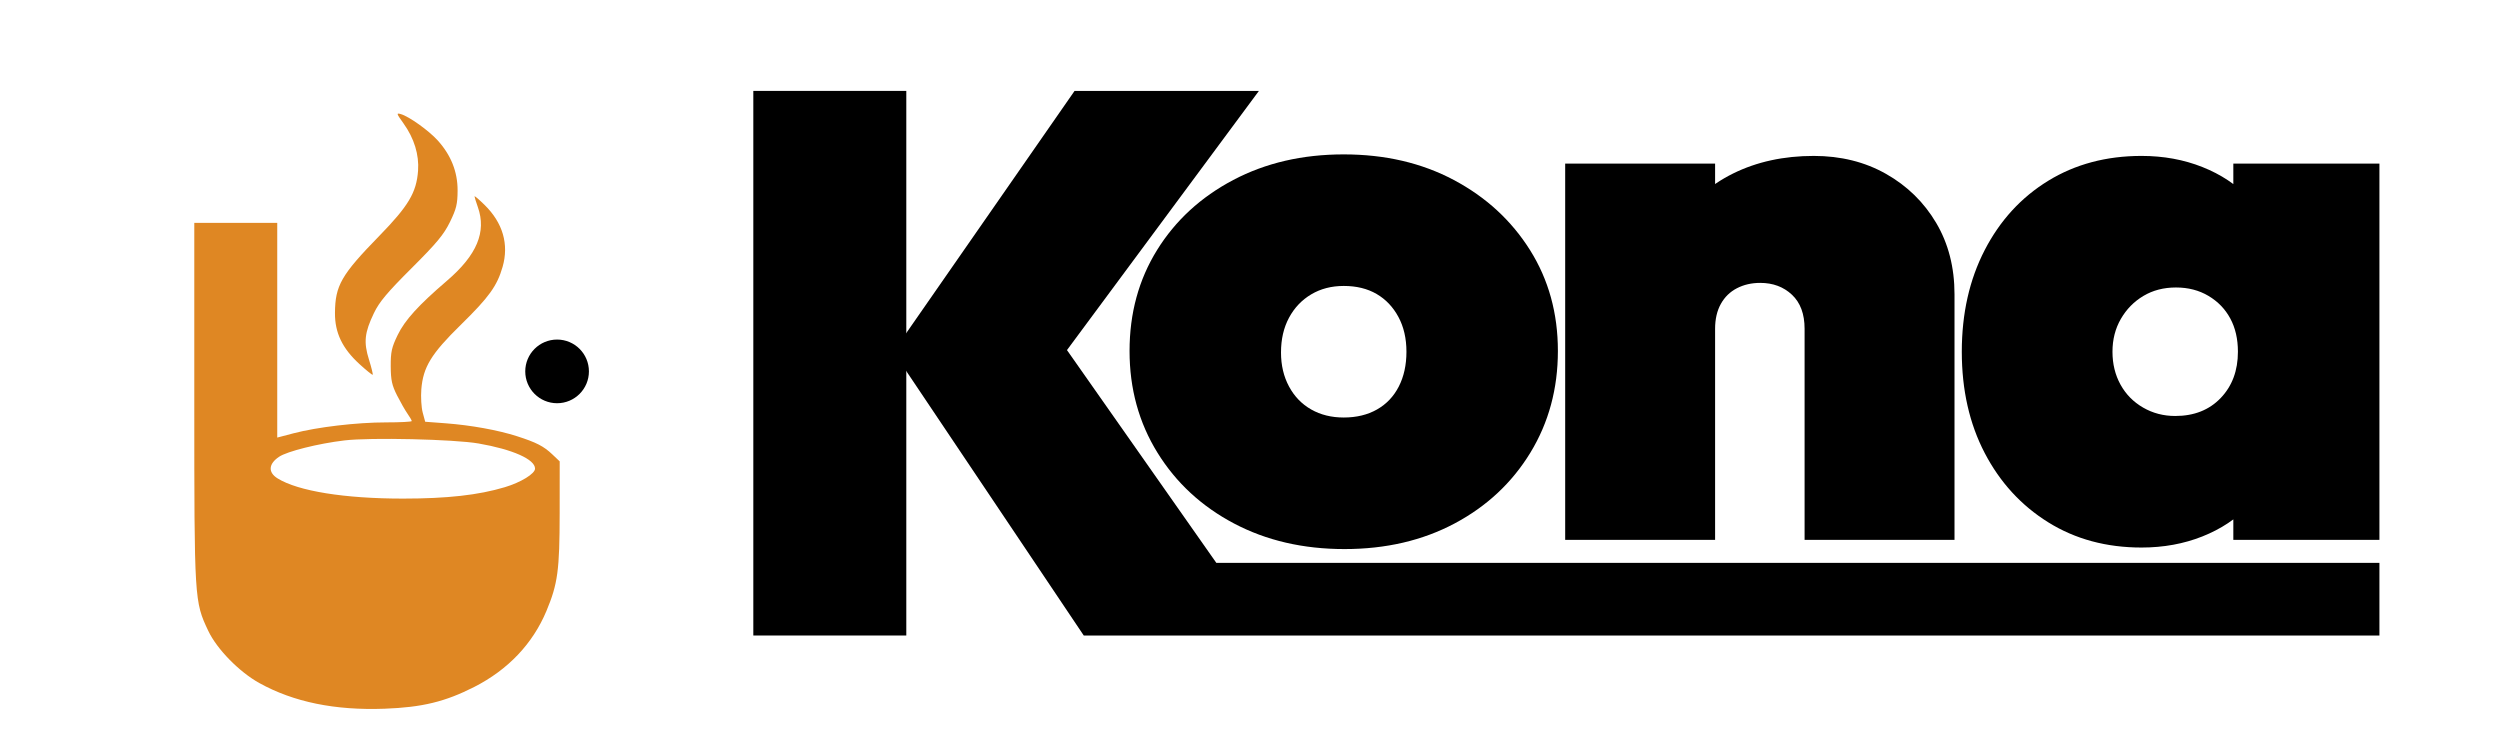
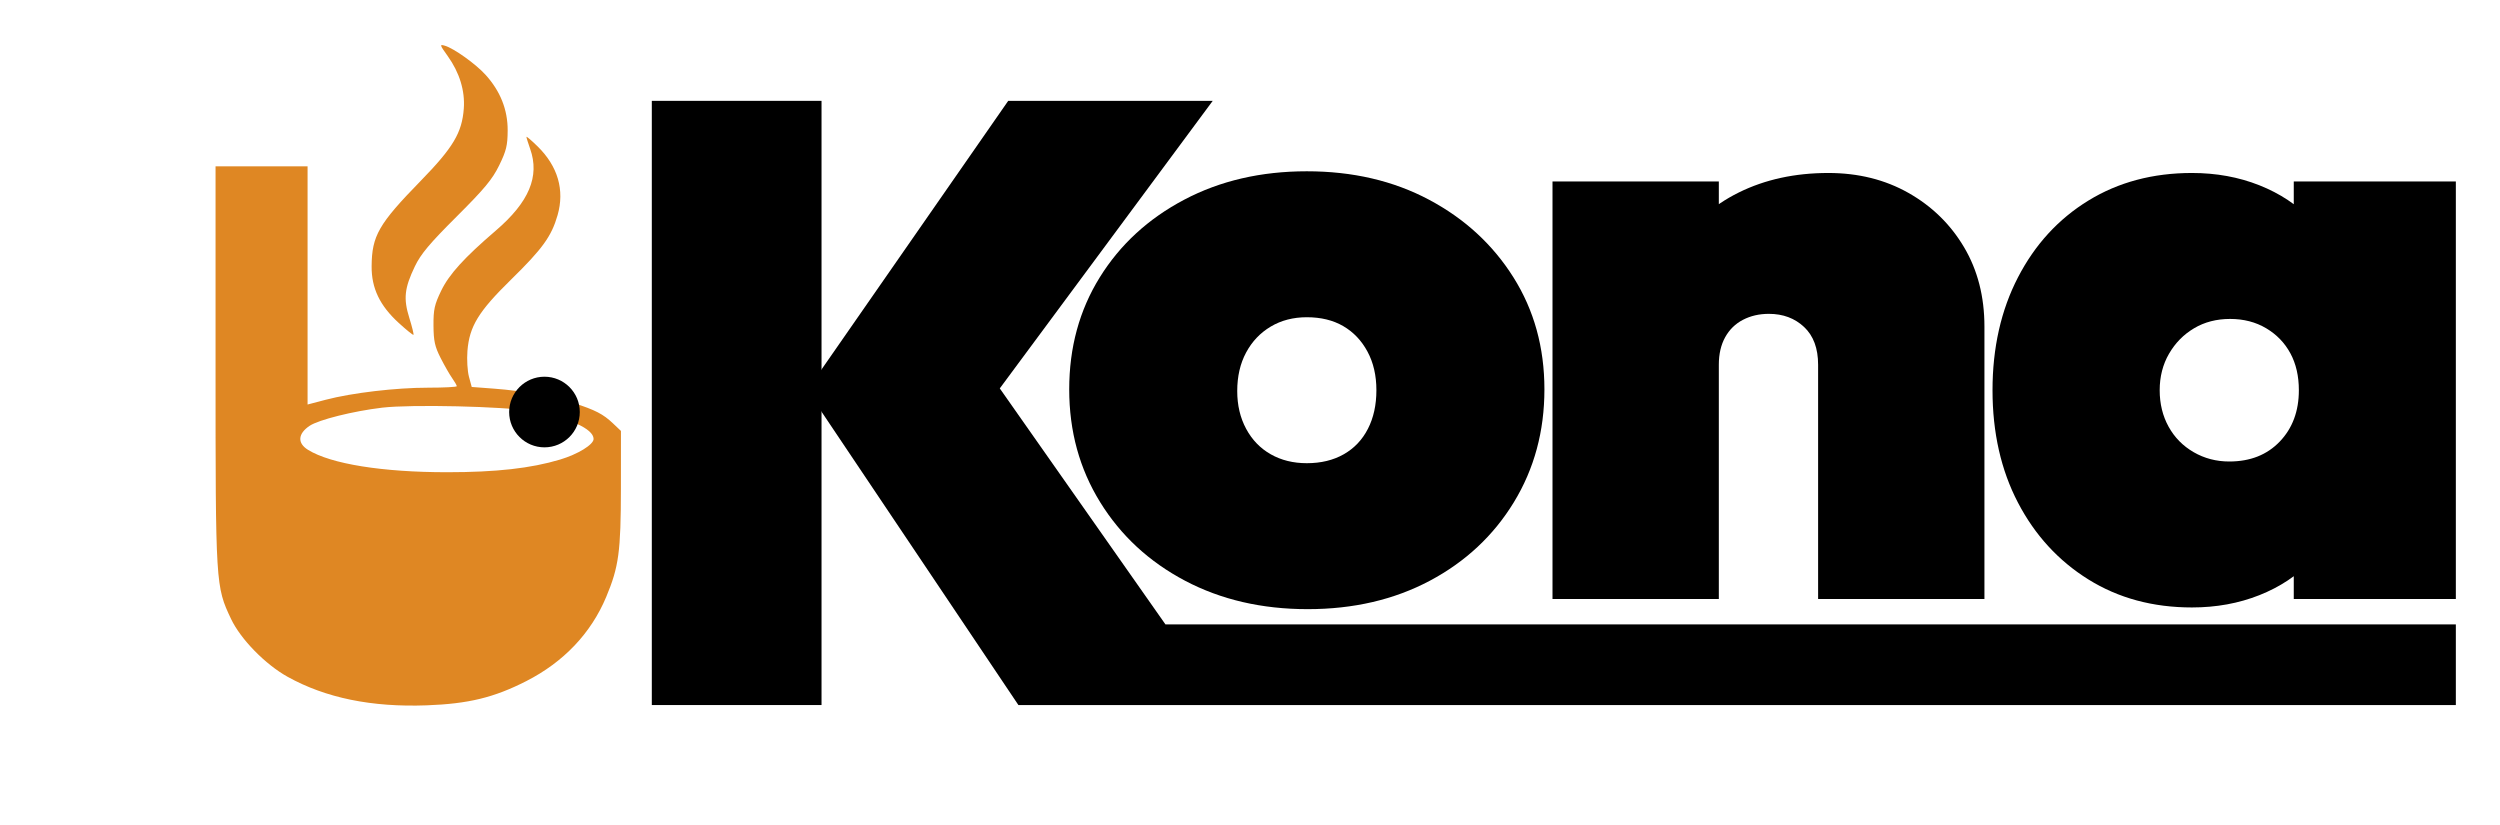
- <svg xmlns="http://www.w3.org/2000/svg" viewBox="0 0 188.48 56.00" fill="none" role="img" aria-label="Kona">
-   <g transform="translate(4.0 7.0) scale(0.1690141) translate(43 -8)">
+ <svg xmlns="http://www.w3.org/2000/svg" viewBox="0 0 169.89 56.00" fill="none" role="img" aria-label="Kona">
+   <g transform="translate(4.0 1.5) scale(0.1690141) translate(43 -8)">
    <path fill="#DF8723" fill-rule="evenodd" d="M 113.344 21.663 C 118.089 28.286, 120.341 35.629, 119.816 42.763 C 119.100 52.490, 115.550 58.448, 102.488 71.843 C 85.556 89.208, 82.844 93.929, 82.754 106.189 C 82.690 115.016, 86.038 122.006, 93.670 128.981 C 96.740 131.787, 99.401 133.932, 99.585 133.748 C 99.769 133.564, 99.016 130.513, 97.912 126.966 C 95.488 119.176, 95.938 114.983, 100.140 106.225 C 102.515 101.273, 106.053 97.055, 116.913 86.225 C 128.141 75.027, 131.296 71.230, 134.048 65.601 C 136.896 59.776, 137.426 57.597, 137.453 51.601 C 137.490 43.277, 134.533 35.810, 128.598 29.240 C 124.631 24.849, 115.850 18.567, 112.189 17.500 C 110.035 16.872, 110.113 17.154, 113.344 21.663 M 145 54.166 C 145 54.486, 145.675 56.662, 146.500 59 C 150.395 70.040, 146.055 80.375, 132.720 91.809 C 119.995 102.720, 113.937 109.385, 110.731 116 C 108.032 121.569, 107.587 123.574, 107.627 130 C 107.665 136.171, 108.168 138.475, 110.465 143 C 112 146.025, 114.099 149.694, 115.128 151.154 C 116.158 152.614, 117 154.077, 117 154.404 C 117 154.732, 111.848 155, 105.551 155 C 92.496 155, 74.880 157.076, 64.250 159.868 L 57 161.771 57 113.886 L 57 66 38.500 66 L 20 66 20 146.042 C 20 234.344, 20.034 234.898, 26.242 248 C 30.100 256.141, 40.019 266.280, 49 271.262 C 64.310 279.755, 82.791 283.541, 104.938 282.720 C 121.668 282.101, 131.946 279.600, 144.916 272.991 C 159.952 265.331, 170.963 253.739, 177.071 239.138 C 182.145 227.011, 182.963 220.959, 182.983 195.446 L 183 172.392 179.750 169.308 C 175.867 165.623, 172.654 163.965, 164 161.181 C 155.469 158.437, 143.442 156.256, 132.131 155.402 L 123 154.713 121.888 150.607 C 121.277 148.348, 121.001 143.683, 121.274 140.240 C 122.060 130.346, 125.697 124.393, 138.794 111.563 C 151.454 99.162, 155.076 94.150, 157.518 85.653 C 160.421 75.552, 157.644 65.992, 149.477 57.978 C 147.015 55.561, 145 53.846, 145 54.166 M 87 163.038 C 75.279 164.437, 61.449 167.897, 57.813 170.340 C 53.071 173.524, 52.826 177.306, 57.186 179.998 C 66.377 185.674, 87.075 189.002, 113.128 188.994 C 132.845 188.988, 146.742 187.431, 158.500 183.912 C 165.685 181.762, 172 177.885, 172 175.623 C 172 171.489, 162.053 167.059, 146.819 164.410 C 135.916 162.514, 98.566 161.657, 87 163.038" />
  </g>
-   <circle cx="42.0" cy="28.0" r="2.4" fill="#000000" />
-   <g transform="translate(50.0 0.422) scale(0.8480326)">
+   <circle cx="37.0" cy="28.0" r="2.4" fill="#000000" />
+   <g transform="translate(37.5 0.422) scale(0.8480326)">
    <path fill="#000000" d="M8.012 56.0V7.584H21.612V56.0Z" />
    <path fill="#000000" d="M37.388 56.0 20.456 30.772 36.572 7.584H52.96L34.328 32.744V28.392L49.173 49.54H152.576V56.0Z" />
    <path fill="#000000" d="M60.568 48.316Q55.06 48.316 50.742 46.038Q46.424 43.76 43.942 39.748Q41.46 35.736 41.46 30.704Q41.46 25.672 43.908 21.728Q46.356 17.784 50.674 15.506Q54.992 13.228 60.5 13.228Q66.008 13.228 70.292 15.506Q74.576 17.784 77.058 21.728Q79.54 25.672 79.54 30.704Q79.54 35.736 77.092 39.748Q74.644 43.76 70.36 46.038Q66.076 48.316 60.568 48.316ZM60.5 36.62Q62.2 36.62 63.458 35.906Q64.716 35.192 65.396 33.866Q66.076 32.54 66.076 30.772Q66.076 29.004 65.362 27.678Q64.648 26.352 63.424 25.638Q62.2 24.924 60.5 24.924Q58.868 24.924 57.61 25.672Q56.352 26.42 55.638 27.746Q54.924 29.072 54.924 30.84Q54.924 32.54 55.638 33.866Q56.352 35.192 57.61 35.906Q58.868 36.62 60.5 36.62Z" />
    <path fill="#000000" d="M101.472 47.5V28.732Q101.472 26.76 100.35 25.706Q99.228 24.652 97.528 24.652Q96.372 24.652 95.454 25.128Q94.536 25.604 94.026 26.522Q93.516 27.44 93.516 28.732L88.348 26.42Q88.348 22.34 90.15 19.416Q91.952 16.492 95.114 14.928Q98.276 13.364 102.288 13.364Q105.892 13.364 108.714 14.962Q111.536 16.56 113.168 19.314Q114.8 22.068 114.8 25.672V47.5ZM80.188 47.5V14.044H93.516V47.5Z" />
    <path fill="#000000" d="M131.428 48.18Q126.736 48.18 123.132 45.936Q119.528 43.692 117.488 39.782Q115.448 35.872 115.448 30.772Q115.448 25.672 117.488 21.728Q119.528 17.784 123.132 15.574Q126.736 13.364 131.428 13.364Q134.352 13.364 136.834 14.35Q139.316 15.336 140.982 17.104Q142.648 18.872 143.124 21.184V40.36Q142.648 42.672 140.982 44.44Q139.316 46.208 136.834 47.194Q134.352 48.18 131.428 48.18ZM134.42 36.484Q136.936 36.484 138.466 34.886Q139.996 33.288 139.996 30.772Q139.996 29.072 139.316 27.814Q138.636 26.556 137.378 25.808Q136.12 25.06 134.488 25.06Q132.856 25.06 131.598 25.808Q130.34 26.556 129.592 27.848Q128.844 29.14 128.844 30.772Q128.844 32.404 129.558 33.696Q130.272 34.988 131.564 35.736Q132.856 36.484 134.42 36.484ZM139.588 47.5V38.524L141.424 30.364L139.588 22.272V14.044H152.576V47.5Z" />
  </g>
</svg>
